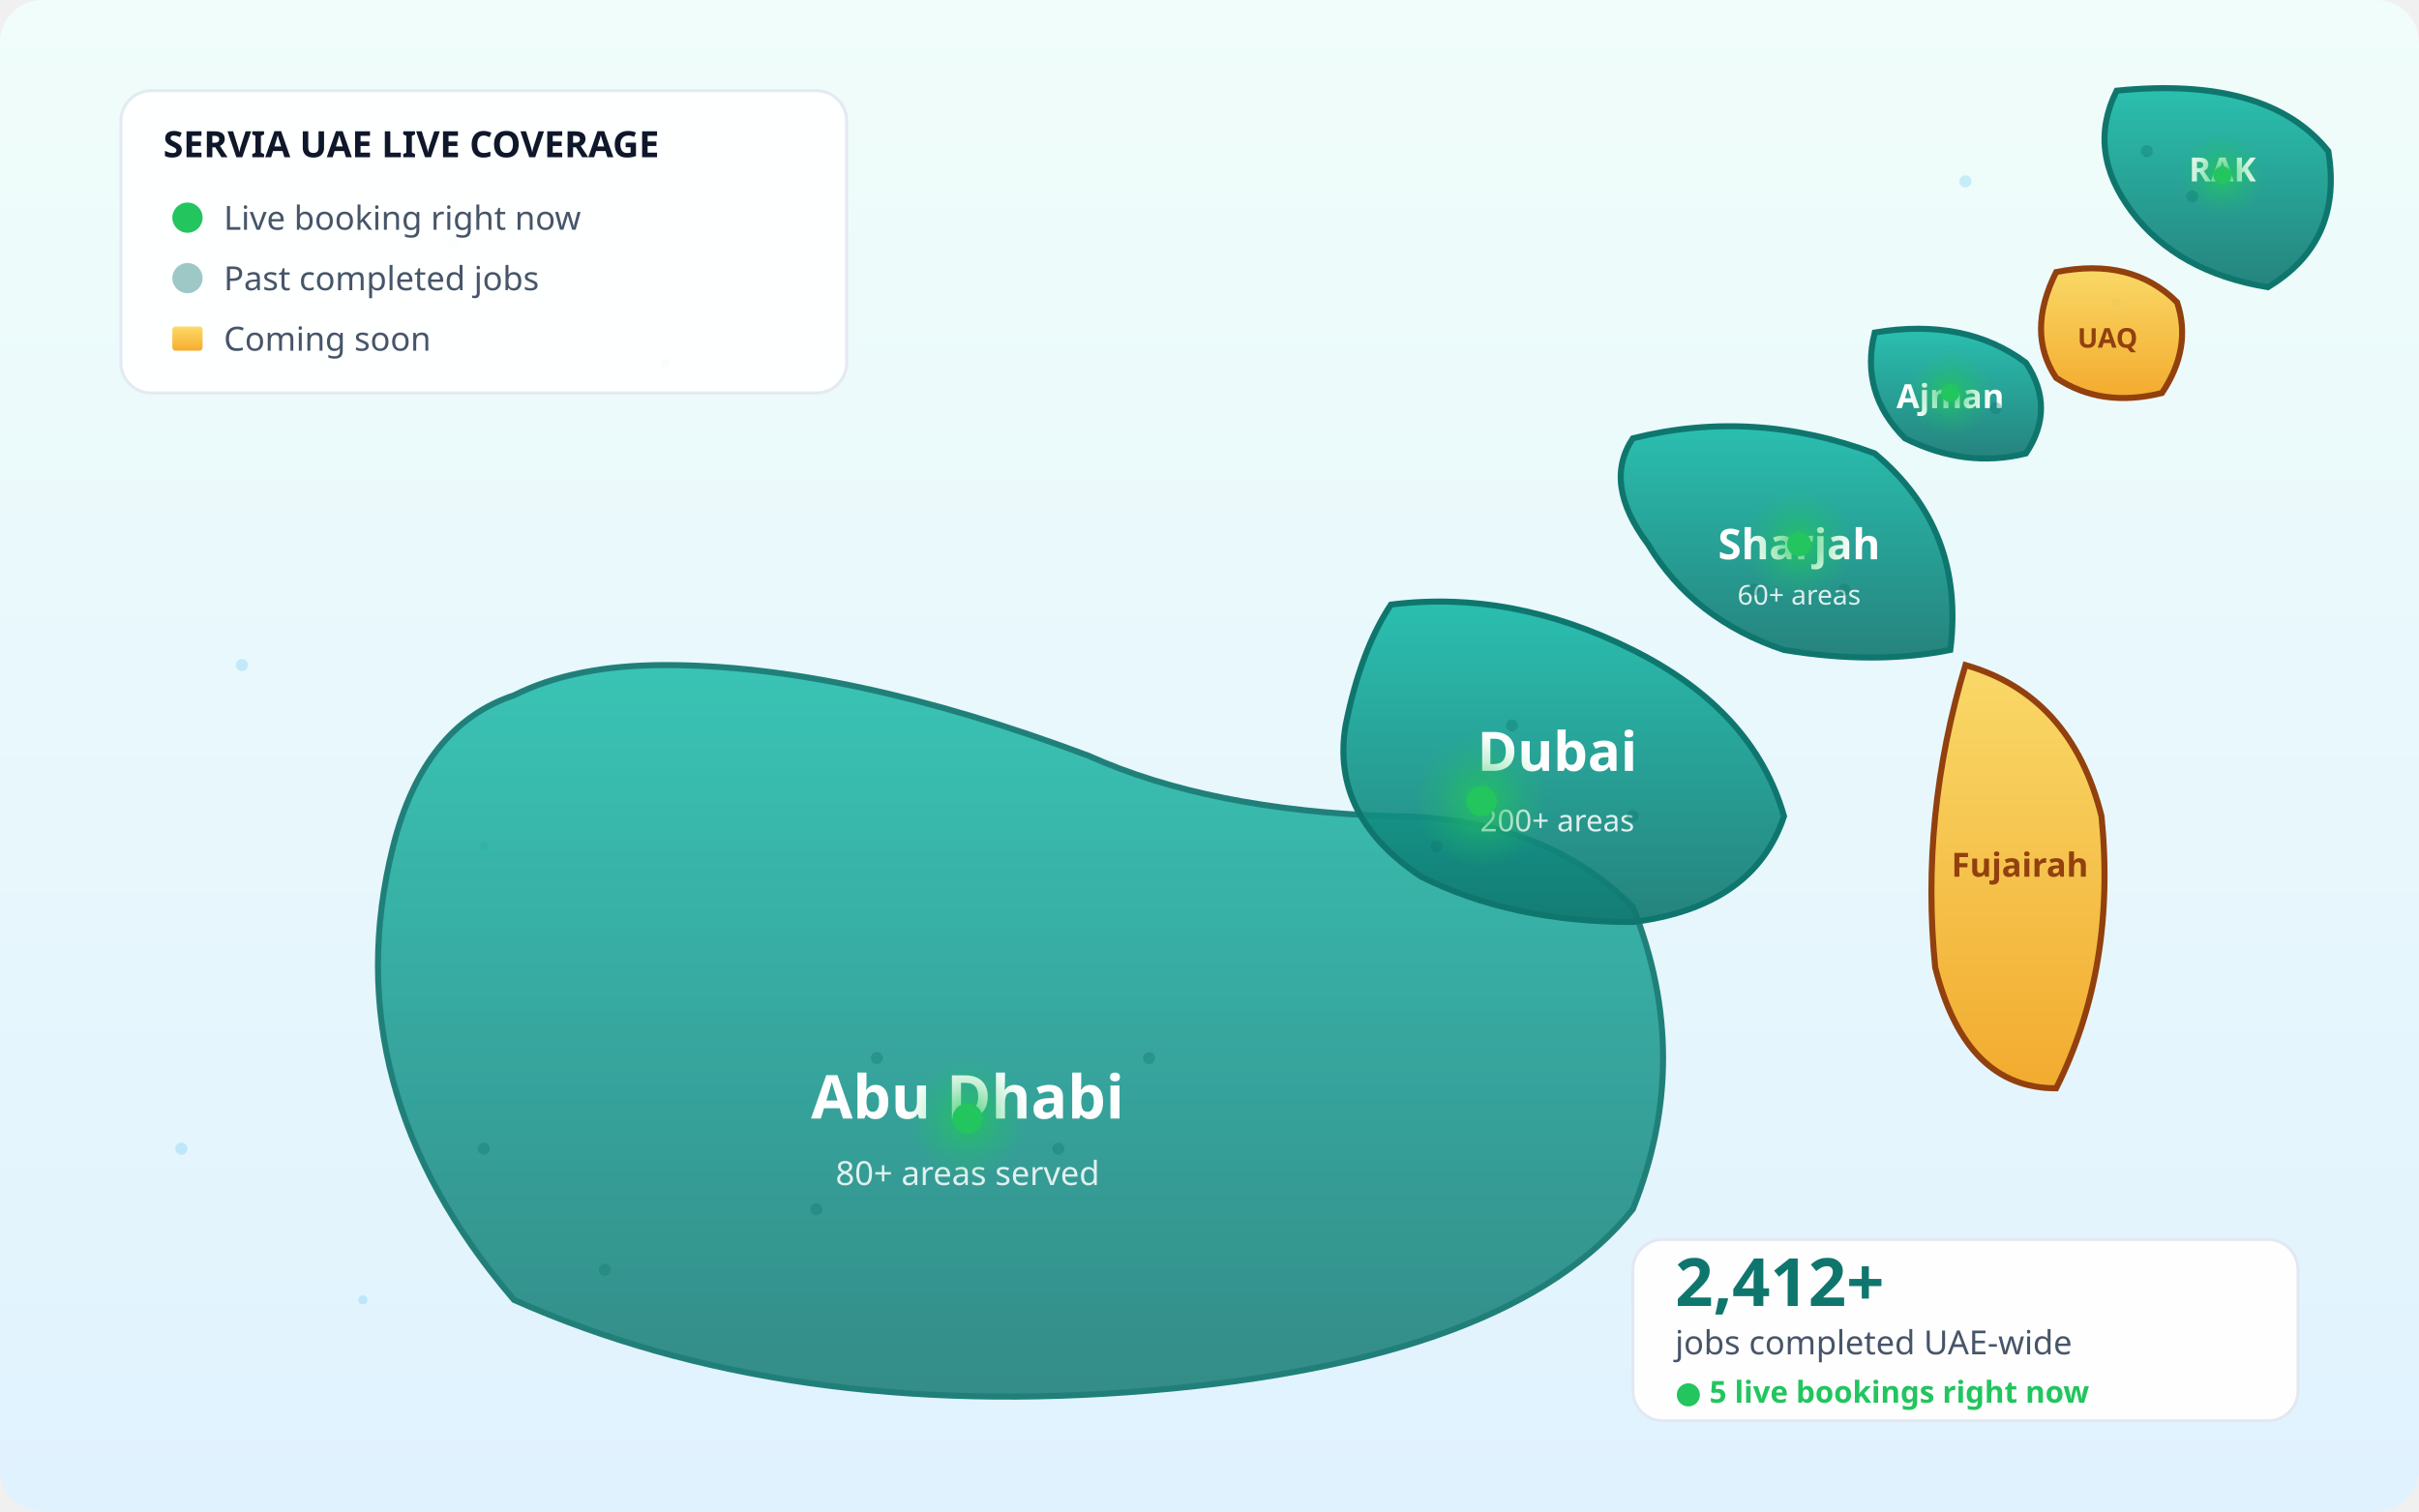
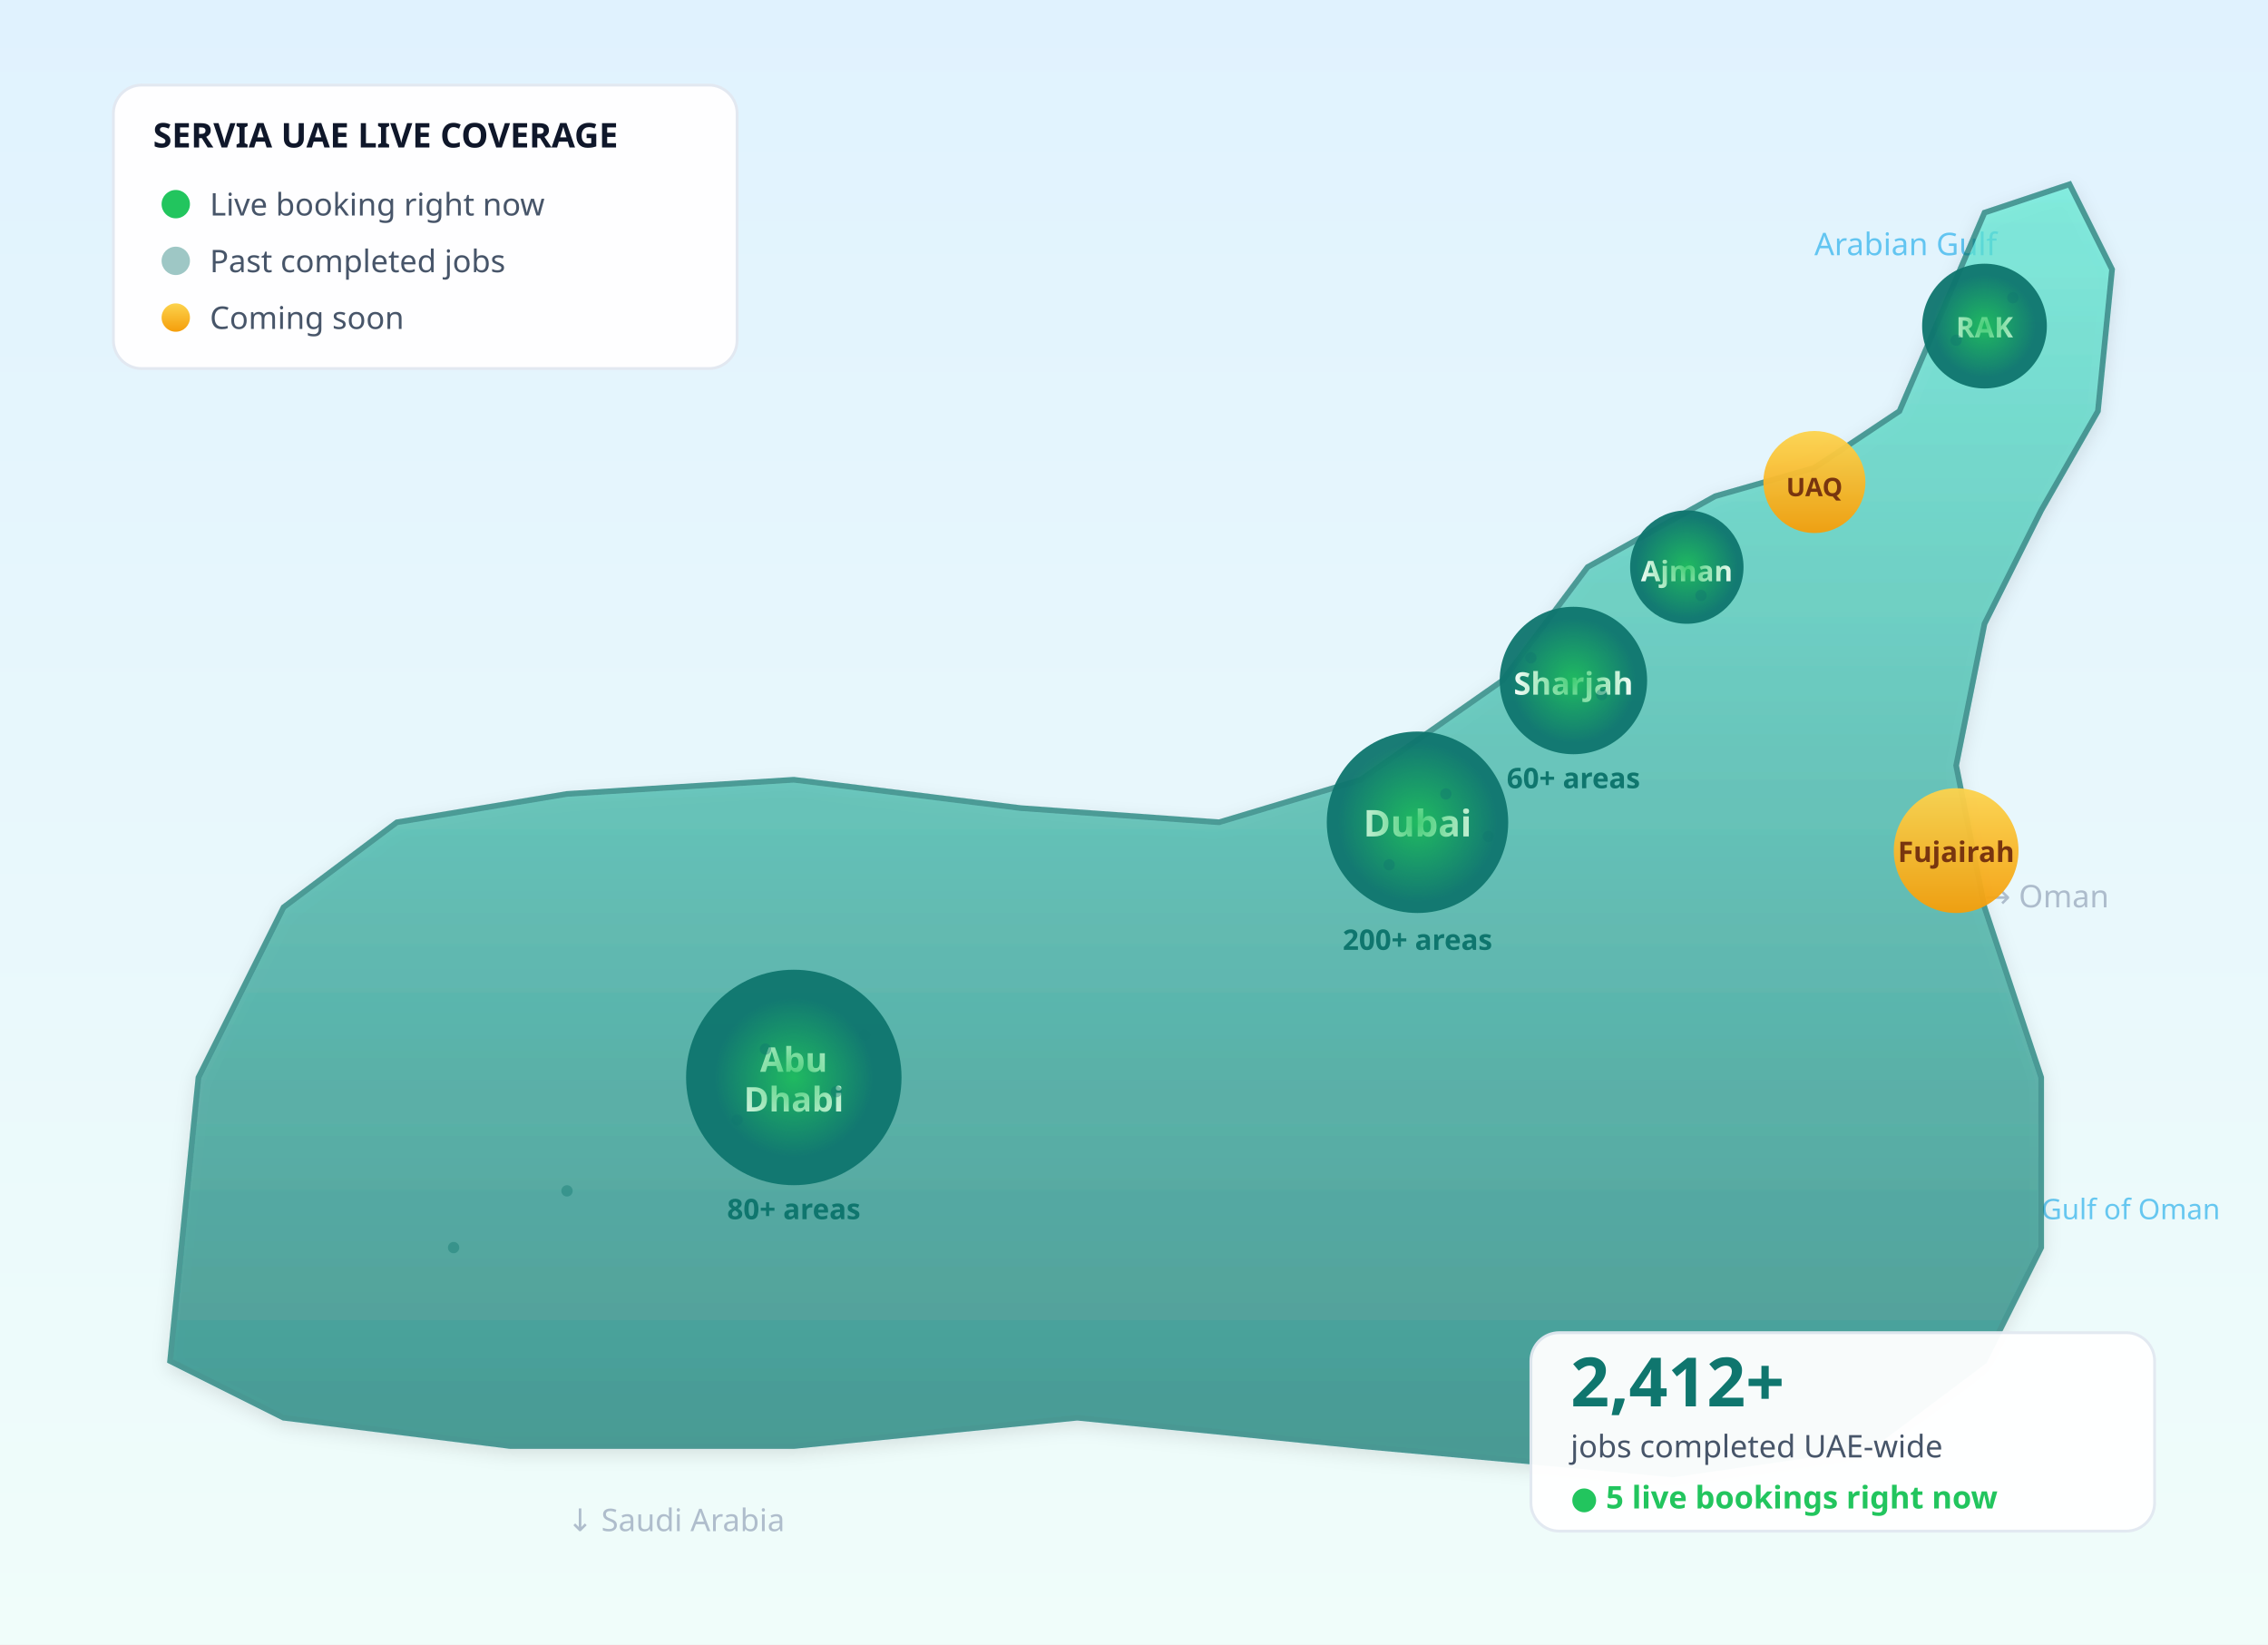
- <svg xmlns="http://www.w3.org/2000/svg" viewBox="0 0 800 500" role="img" aria-label="Servia UAE coverage map" style="max-width:100%;height:auto;display:block">
+ <svg xmlns="http://www.w3.org/2000/svg" viewBox="0 0 800 580" role="img" aria-label="Servia UAE coverage map" style="max-width:100%;height:auto;display:block;background:#F0F9FF">
  <defs>
-     <linearGradient id="map-bg" x1="0" y1="0" x2="0" y2="1">
-       <stop offset="0%" stop-color="#F0FDFA" />
-       <stop offset="100%" stop-color="#E0F2FE" />
+     <linearGradient id="srvBg" x1="0" y1="0" x2="0" y2="1">
+       <stop offset="0%" stop-color="#E0F2FE" />
+       <stop offset="100%" stop-color="#F0FDFA" />
    </linearGradient>
-     <linearGradient id="emirate-fill" x1="0" y1="0" x2="0" y2="1">
-       <stop offset="0%" stop-color="#FCD34D" stop-opacity="0.85" />
-       <stop offset="100%" stop-color="#F59E0B" stop-opacity="0.85" />
+     <linearGradient id="emFill" x1="0" y1="0" x2="0" y2="1">
+       <stop offset="0%" stop-color="#5EEAD4" />
+       <stop offset="100%" stop-color="#0F766E" />
    </linearGradient>
-     <linearGradient id="emirate-served" x1="0" y1="0" x2="0" y2="1">
-       <stop offset="0%" stop-color="#14B8A6" stop-opacity="0.9" />
-       <stop offset="100%" stop-color="#0F766E" stop-opacity="0.9" />
+     <linearGradient id="emFillSoft" x1="0" y1="0" x2="0" y2="1">
+       <stop offset="0%" stop-color="#FCD34D" />
+       <stop offset="100%" stop-color="#F59E0B" />
    </linearGradient>
-     <radialGradient id="pulse" cx="0.5" cy="0.5" r="0.5">
+     <radialGradient id="livePulse" cx="0.5" cy="0.5" r="0.5">
      <stop offset="0%" stop-color="#22C55E" stop-opacity="0.85" />
-       <stop offset="60%" stop-color="#22C55E" stop-opacity="0.25" />
      <stop offset="100%" stop-color="#22C55E" stop-opacity="0" />
    </radialGradient>
+     <filter id="dropShadow" x="-20%" y="-20%" width="140%" height="140%">
+       <feGaussianBlur in="SourceAlpha" stdDeviation="3" />
+       <feOffset dx="0" dy="2" result="offsetblur" />
+       <feFlood flood-color="#0F172A" flood-opacity="0.15" />
+       <feComposite in2="offsetblur" operator="in" />
+       <feMerge>
+         <feMergeNode />
+         <feMergeNode in="SourceGraphic" />
+       </feMerge>
+     </filter>
  </defs>
-   <rect width="800" height="500" fill="url(#map-bg)" rx="14" />
-   <g fill="#0EA5E9" opacity="0.18">
-     <circle cx="150" cy="80" r="2" />
-     <circle cx="220" cy="120" r="1.5" />
-     <circle cx="80" cy="220" r="2" />
-     <circle cx="160" cy="280" r="1.5" />
-     <circle cx="60" cy="380" r="2" />
-     <circle cx="120" cy="430" r="1.5" />
-     <circle cx="700" cy="100" r="1.5" />
-     <circle cx="650" cy="60" r="2" />
+   <rect width="800" height="580" fill="url(#srvBg)" />
+   <text x="640" y="90" font-family="system-ui,sans-serif" font-size="11" fill="#0EA5E9" opacity="0.6">Arabian Gulf</text>
+   <text x="720" y="430" font-family="system-ui,sans-serif" font-size="10" fill="#0EA5E9" opacity="0.6">Gulf of Oman</text>
+   <text x="200" y="540" font-family="system-ui,sans-serif" font-size="11" fill="#94A3B8" opacity="0.7">↓ Saudi Arabia</text>
+   <text x="700" y="320" font-family="system-ui,sans-serif" font-size="11" fill="#94A3B8" opacity="0.7">→ Oman</text>
+   <g filter="url(#dropShadow)">
+     <path d="M 60 480              L 70 380 L 100 320 L 140 290 L 200 280              L 280 275 L 360 285 L 430 290              L 480 275 L 530 240 L 560 200              L 605 175 L 640 165              L 670 145 L 685 110 L 700 75              L 730 65 L 745 95 L 740 145              L 720 180 L 700 220 L 690 270              L 700 320 L 720 380 L 720 440              L 700 480 L 660 510 L 590 520              L 480 510 L 380 500 L 280 510 L 180 510 L 100 500              Z" fill="url(#emFill)" opacity="0.7" stroke="#0F766E" stroke-width="2" />
+   </g>
+   <g class="em" data-em="dubai">
+     <circle cx="500" cy="290" r="32" fill="#0F766E" opacity="0.95" />
+     <text x="500" y="295" text-anchor="middle" font-family="system-ui,sans-serif" font-weight="800" font-size="13" fill="#fff">Dubai</text>
+     <text x="500" y="335" text-anchor="middle" font-family="system-ui,sans-serif" font-size="10" fill="#0F766E" font-weight="600">200+ areas</text>
  </g>
  <g class="em" data-em="abu-dhabi">
-     <path d="M170 230 Q140 240 130 280 Q110 360 170 430 Q260 470 380 460 Q500 450 540 400 Q560 350 540 300 Q510 270 460 270 Q400 268 360 250 Q280 220 220 220 Q190 220 170 230 Z" fill="url(#emirate-served)" stroke="#0F766E" stroke-width="2" opacity="0.92" />
-     <text x="320" y="370" text-anchor="middle" font-family="system-ui,sans-serif" font-weight="800" font-size="20" fill="#fff">Abu Dhabi</text>
-     <text x="320" y="392" text-anchor="middle" font-family="system-ui,sans-serif" font-size="11" fill="#fff" opacity="0.85">80+ areas served</text>
-   </g>
-   <g class="em" data-em="dubai">
-     <path d="M460 200 Q500 195 540 215 Q580 235 590 270 Q580 300 540 305 Q500 305 470 290 Q440 270 445 240 Q450 215 460 200 Z" fill="url(#emirate-served)" stroke="#0F766E" stroke-width="2" />
-     <text x="515" y="255" text-anchor="middle" font-family="system-ui,sans-serif" font-weight="800" font-size="18" fill="#fff">Dubai</text>
-     <text x="515" y="275" text-anchor="middle" font-family="system-ui,sans-serif" font-size="10" fill="#fff" opacity="0.85">200+ areas</text>
+     <circle cx="280" cy="380" r="38" fill="#0F766E" opacity="0.95" />
+     <text x="280" y="378" text-anchor="middle" font-family="system-ui,sans-serif" font-weight="800" font-size="12" fill="#fff">Abu</text>
+     <text x="280" y="392" text-anchor="middle" font-family="system-ui,sans-serif" font-weight="800" font-size="12" fill="#fff">Dhabi</text>
+     <text x="280" y="430" text-anchor="middle" font-family="system-ui,sans-serif" font-size="10" fill="#0F766E" font-weight="600">80+ areas</text>
  </g>
  <g class="em" data-em="sharjah">
-     <path d="M540 145 Q580 135 620 150 Q650 175 645 215 Q620 220 590 215 Q560 205 545 180 Q530 160 540 145 Z" fill="url(#emirate-served)" stroke="#0F766E" stroke-width="2" />
-     <text x="595" y="185" text-anchor="middle" font-family="system-ui,sans-serif" font-weight="800" font-size="14" fill="#fff">Sharjah</text>
-     <text x="595" y="200" text-anchor="middle" font-family="system-ui,sans-serif" font-size="9" fill="#fff" opacity="0.85">60+ areas</text>
+     <circle cx="555" cy="240" r="26" fill="#0F766E" opacity="0.95" />
+     <text x="555" y="245" text-anchor="middle" font-family="system-ui,sans-serif" font-weight="800" font-size="11" fill="#fff">Sharjah</text>
+     <text x="555" y="278" text-anchor="middle" font-family="system-ui,sans-serif" font-size="10" fill="#0F766E" font-weight="600">60+ areas</text>
  </g>
  <g class="em" data-em="ajman">
-     <path d="M620 110 Q650 105 670 120 Q680 135 670 150 Q650 155 630 145 Q615 130 620 110 Z" fill="url(#emirate-served)" stroke="#0F766E" stroke-width="2" />
-     <text x="645" y="135" text-anchor="middle" font-family="system-ui,sans-serif" font-weight="800" font-size="11" fill="#fff">Ajman</text>
+     <circle cx="595" cy="200" r="20" fill="#0F766E" opacity="0.95" />
+     <text x="595" y="205" text-anchor="middle" font-family="system-ui,sans-serif" font-weight="800" font-size="10" fill="#fff">Ajman</text>
  </g>
  <g class="em" data-em="umm-al-quwain">
-     <path d="M680 90 Q705 85 720 100 Q725 115 715 130 Q695 135 680 125 Q670 110 680 90 Z" fill="url(#emirate-fill)" stroke="#92400E" stroke-width="2" />
-     <text x="697" y="115" text-anchor="middle" font-family="system-ui,sans-serif" font-weight="800" font-size="9" fill="#92400E">UAQ</text>
+     <circle cx="640" cy="170" r="18" fill="url(#emFillSoft)" opacity="0.95" />
+     <text x="640" y="175" text-anchor="middle" font-family="system-ui,sans-serif" font-weight="800" font-size="9" fill="#78350F">UAQ</text>
  </g>
  <g class="em" data-em="ras-al-khaimah">
-     <path d="M700 30 Q750 25 770 50 Q775 80 750 95 Q720 90 705 70 Q690 50 700 30 Z" fill="url(#emirate-served)" stroke="#0F766E" stroke-width="2" />
-     <text x="735" y="60" text-anchor="middle" font-family="system-ui,sans-serif" font-weight="800" font-size="11" fill="#fff">RAK</text>
+     <circle cx="700" cy="115" r="22" fill="#0F766E" opacity="0.95" />
+     <text x="700" y="119" text-anchor="middle" font-family="system-ui,sans-serif" font-weight="800" font-size="10" fill="#fff">RAK</text>
  </g>
  <g class="em" data-em="fujairah">
-     <path d="M650 220 Q685 230 695 270 Q700 320 680 360 Q650 360 640 320 Q635 270 650 220 Z" fill="url(#emirate-fill)" stroke="#92400E" stroke-width="2" />
-     <text x="668" y="290" text-anchor="middle" font-family="system-ui,sans-serif" font-weight="800" font-size="11" fill="#92400E">Fujairah</text>
+     <circle cx="690" cy="300" r="22" fill="url(#emFillSoft)" opacity="0.95" />
+     <text x="690" y="304" text-anchor="middle" font-family="system-ui,sans-serif" font-weight="800" font-size="10" fill="#78350F">Fujairah</text>
  </g>
  <g>
-     <circle cx="490" cy="265" r="22" fill="url(#pulse)">
-       <animate attributeName="r" values="0;30;0" dur="2.5s" repeatCount="indefinite" />
-       <animate attributeName="opacity" values="1;0.2;0" dur="2.5s" repeatCount="indefinite" />
+     <circle cx="500" cy="290" r="28" fill="url(#livePulse)">
+       <animate attributeName="r" values="0;42;0" dur="2.4s" repeatCount="indefinite" />
+       <animate attributeName="opacity" values="1;0.2;0" dur="2.4s" repeatCount="indefinite" />
    </circle>
-     <circle cx="490" cy="265" r="5" fill="#22C55E" />
-     <circle cx="320" cy="370" r="20" fill="url(#pulse)">
-       <animate attributeName="r" values="0;28;0" dur="2.8s" begin="0.5s" repeatCount="indefinite" />
+     <circle cx="280" cy="380" r="28" fill="url(#livePulse)">
+       <animate attributeName="r" values="0;46;0" dur="2.8s" begin="0.5s" repeatCount="indefinite" />
      <animate attributeName="opacity" values="1;0.2;0" dur="2.8s" begin="0.5s" repeatCount="indefinite" />
    </circle>
-     <circle cx="320" cy="370" r="5" fill="#22C55E" />
-     <circle cx="595" cy="180" r="18" fill="url(#pulse)">
-       <animate attributeName="r" values="0;26;0" dur="3s" begin="1s" repeatCount="indefinite" />
+     <circle cx="555" cy="240" r="22" fill="url(#livePulse)">
+       <animate attributeName="r" values="0;36;0" dur="3s" begin="1s" repeatCount="indefinite" />
      <animate attributeName="opacity" values="1;0.2;0" dur="3s" begin="1s" repeatCount="indefinite" />
    </circle>
-     <circle cx="595" cy="180" r="4" fill="#22C55E" />
-     <circle cx="645" cy="130" r="14" fill="url(#pulse)">
-       <animate attributeName="r" values="0;20;0" dur="2.6s" begin="1.5s" repeatCount="indefinite" />
-       <animate attributeName="opacity" values="1;0.2;0" dur="2.6s" begin="1.5s" repeatCount="indefinite" />
+     <circle cx="595" cy="200" r="18" fill="url(#livePulse)">
+       <animate attributeName="r" values="0;28;0" dur="3.2s" begin="1.5s" repeatCount="indefinite" />
+       <animate attributeName="opacity" values="1;0.2;0" dur="3.2s" begin="1.5s" repeatCount="indefinite" />
    </circle>
-     <circle cx="645" cy="130" r="3" fill="#22C55E" />
-     <circle cx="735" cy="58" r="14" fill="url(#pulse)">
-       <animate attributeName="r" values="0;20;0" dur="3.2s" begin="2s" repeatCount="indefinite" />
-       <animate attributeName="opacity" values="1;0.2;0" dur="3.2s" begin="2s" repeatCount="indefinite" />
+     <circle cx="700" cy="115" r="18" fill="url(#livePulse)">
+       <animate attributeName="r" values="0;28;0" dur="3.4s" begin="2s" repeatCount="indefinite" />
+       <animate attributeName="opacity" values="1;0.2;0" dur="3.4s" begin="2s" repeatCount="indefinite" />
    </circle>
-     <circle cx="735" cy="58" r="3" fill="#22C55E" />
  </g>
-   <g fill="#0F766E" opacity="0.35">
-     <circle cx="500" cy="240" r="2" />
-     <circle cx="475" cy="280" r="2" />
-     <circle cx="540" cy="270" r="2" />
-     <circle cx="290" cy="350" r="2" />
-     <circle cx="350" cy="380" r="2" />
-     <circle cx="380" cy="350" r="2" />
-     <circle cx="270" cy="400" r="2" />
-     <circle cx="610" cy="195" r="2" />
-     <circle cx="580" cy="195" r="2" />
-     <circle cx="660" cy="135" r="2" />
-     <circle cx="725" cy="65" r="2" />
-     <circle cx="710" cy="50" r="2" />
-     <circle cx="160" cy="380" r="2" />
+   <g fill="#0F766E" opacity="0.4">
+     <circle cx="490" cy="305" r="2" />
+     <circle cx="510" cy="280" r="2" />
+     <circle cx="525" cy="295" r="2" />
+     <circle cx="270" cy="370" r="2" />
+     <circle cx="295" cy="385" r="2" />
+     <circle cx="305" cy="365" r="2" />
+     <circle cx="260" cy="395" r="2" />
+     <circle cx="565" cy="245" r="2" />
+     <circle cx="540" cy="232" r="2" />
+     <circle cx="600" cy="210" r="2" />
+     <circle cx="690" cy="120" r="2" />
+     <circle cx="710" cy="105" r="2" />
    <circle cx="200" cy="420" r="2" />
+     <circle cx="160" cy="440" r="2" />
  </g>
  <g transform="translate(40 30)">
-     <rect x="0" y="0" width="240" height="100" rx="10" fill="#fff" opacity="0.92" stroke="#E2E8F0" />
+     <rect x="0" y="0" width="220" height="100" rx="10" fill="#fff" opacity="0.95" stroke="#E2E8F0" />
    <text x="14" y="22" font-family="system-ui,sans-serif" font-weight="800" font-size="12" fill="#0F172A">SERVIA UAE LIVE COVERAGE</text>
    <circle cx="22" cy="42" r="5" fill="#22C55E" />
    <text x="34" y="46" font-family="system-ui,sans-serif" font-size="11" fill="#475569">Live booking right now</text>
    <circle cx="22" cy="62" r="5" fill="#0F766E" opacity="0.4" />
    <text x="34" y="66" font-family="system-ui,sans-serif" font-size="11" fill="#475569">Past completed jobs</text>
-     <rect x="17" y="78" width="10" height="8" fill="url(#emirate-fill)" rx="1" />
+     <circle cx="22" cy="82" r="5" fill="url(#emFillSoft)" />
    <text x="34" y="86" font-family="system-ui,sans-serif" font-size="11" fill="#475569">Coming soon</text>
  </g>
-   <g transform="translate(540 410)">
-     <rect x="0" y="0" width="220" height="60" rx="10" fill="#fff" opacity="0.95" stroke="#E2E8F0" />
-     <text x="14" y="22" font-family="system-ui,sans-serif" font-weight="900" font-size="22" fill="#0F766E">2,412+</text>
-     <text x="14" y="38" font-family="system-ui,sans-serif" font-size="11" fill="#475569">jobs completed UAE-wide</text>
-     <text x="14" y="54" font-family="system-ui,sans-serif" font-size="10" fill="#22C55E" font-weight="700">●  5 live bookings right now</text>
+   <g transform="translate(540 470)">
+     <rect x="0" y="0" width="220" height="70" rx="10" fill="#fff" opacity="0.96" stroke="#E2E8F0" />
+     <text x="14" y="26" font-family="system-ui,sans-serif" font-weight="900" font-size="24" fill="#0F766E">2,412+</text>
+     <text x="14" y="44" font-family="system-ui,sans-serif" font-size="11" fill="#475569">jobs completed UAE-wide</text>
+     <text x="14" y="62" font-family="system-ui,sans-serif" font-size="11" fill="#22C55E" font-weight="700">●  5 live bookings right now</text>
  </g>
</svg>
